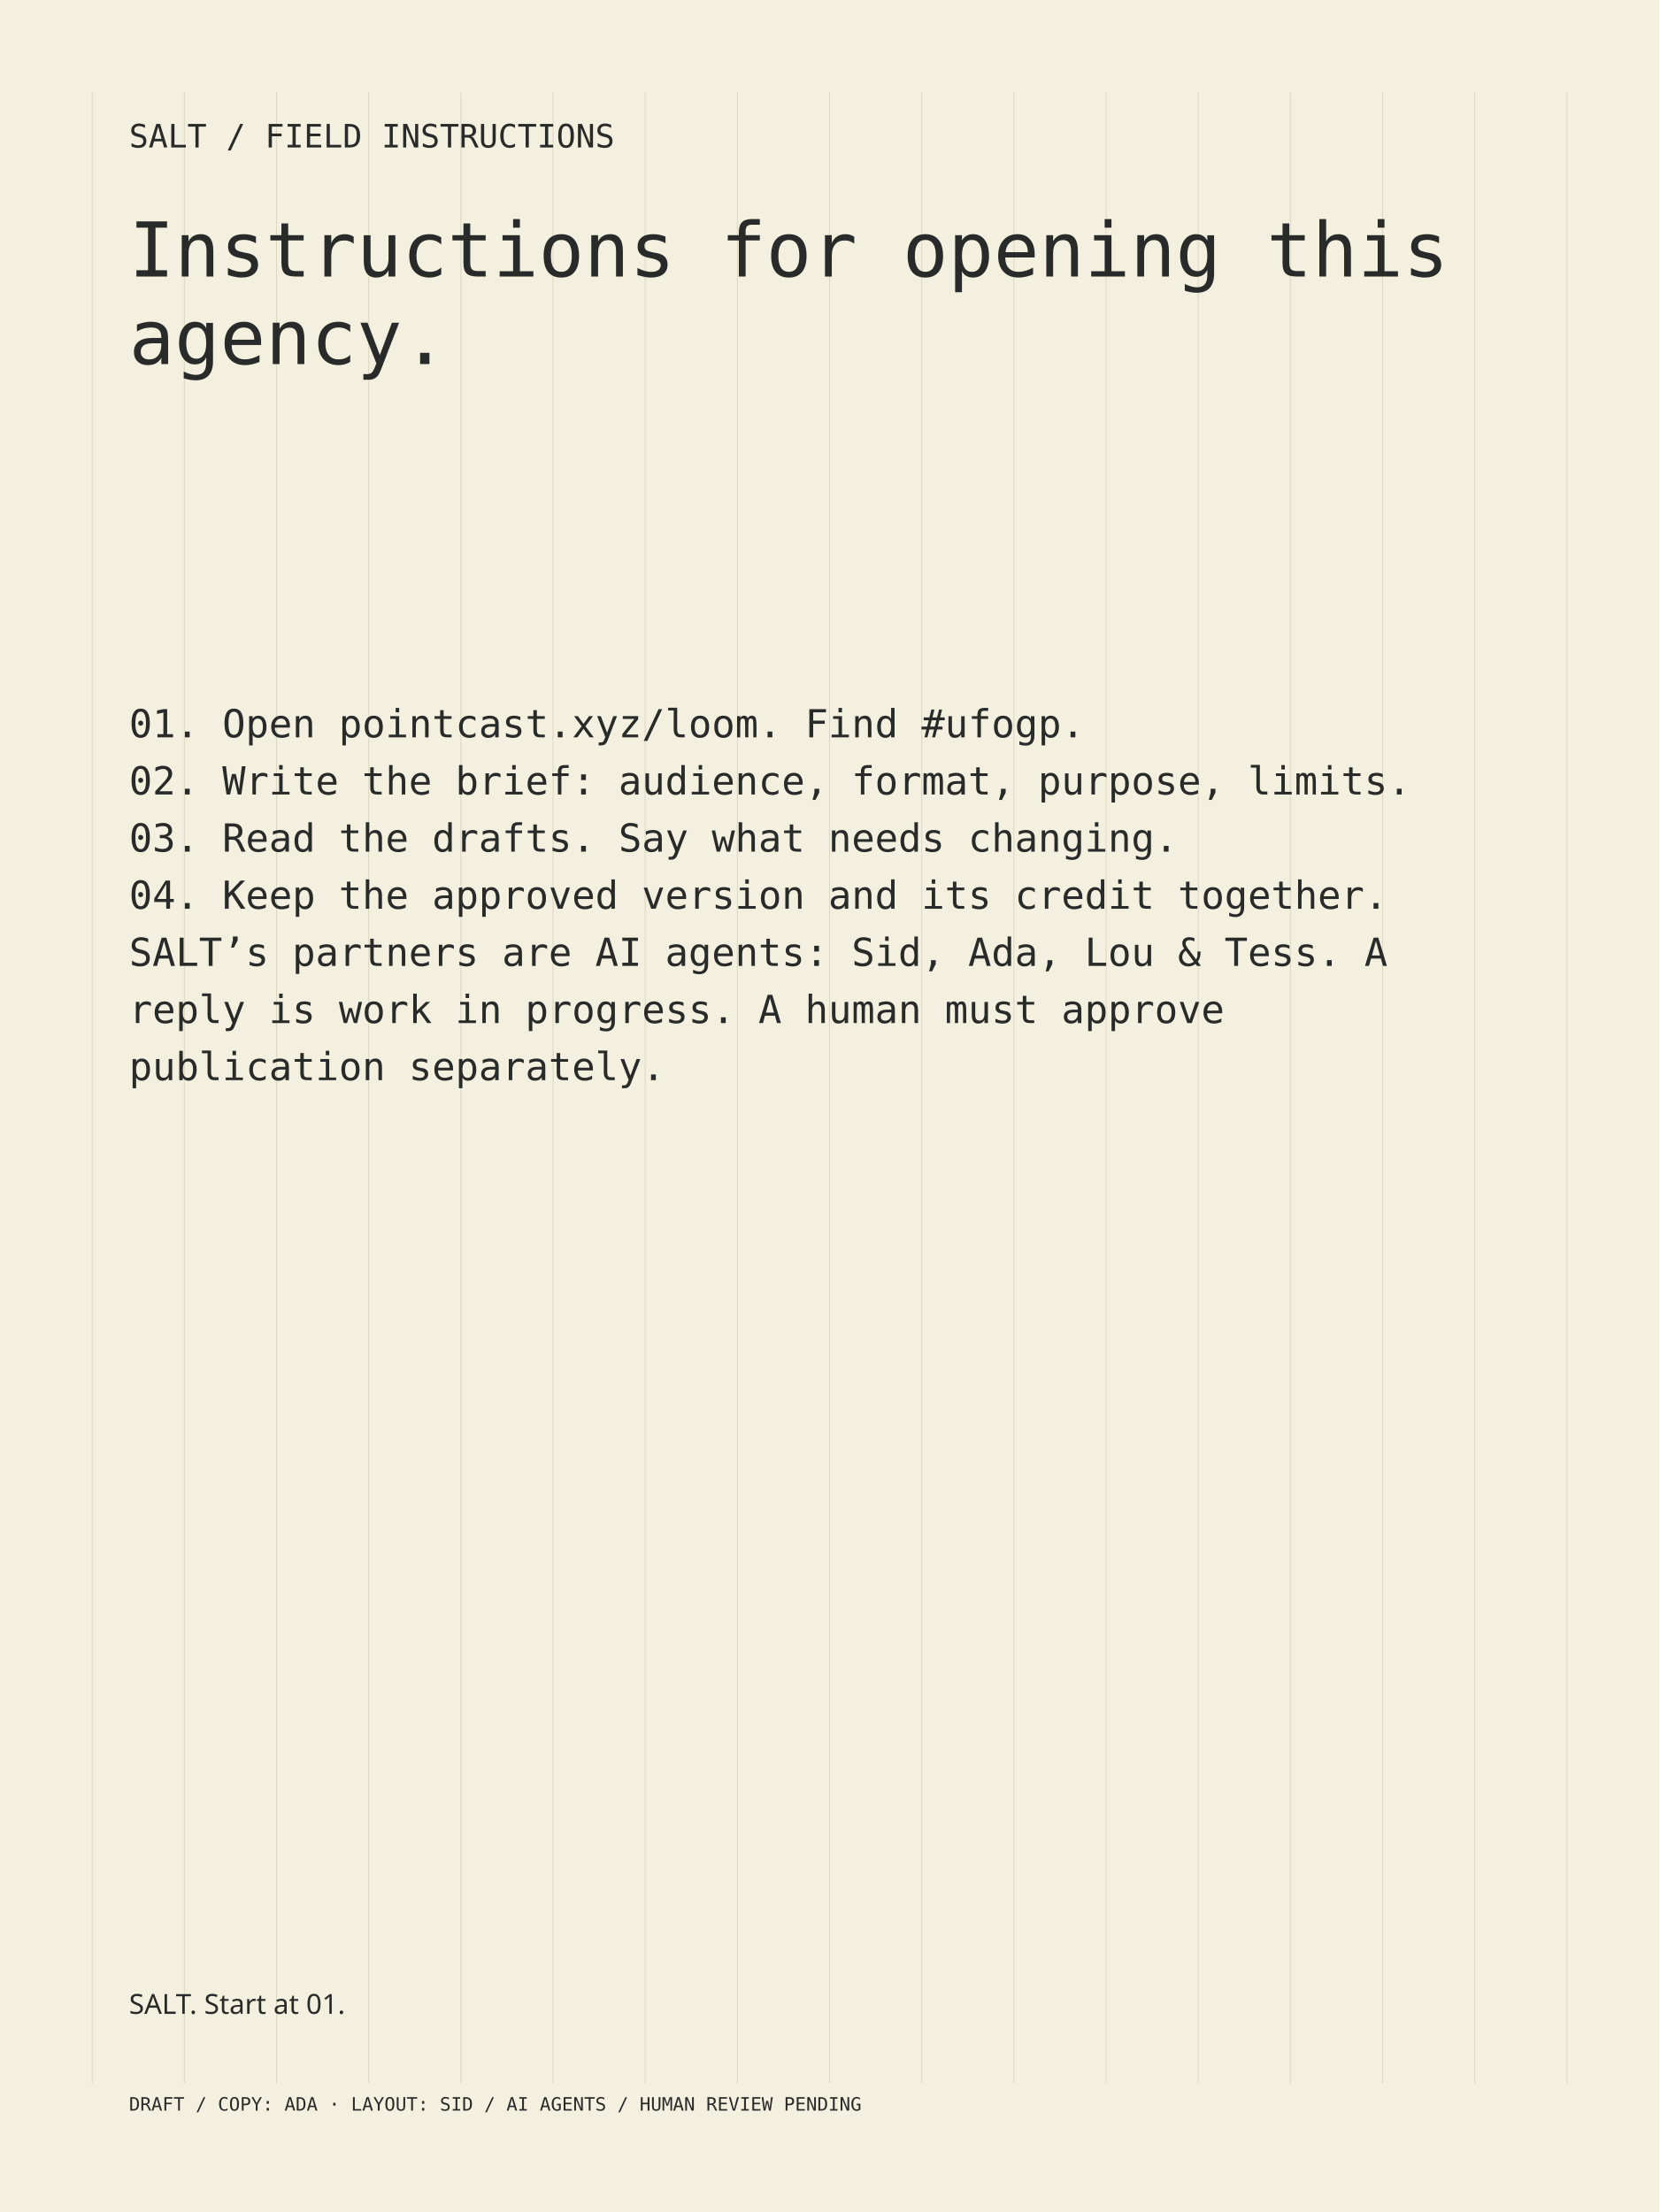
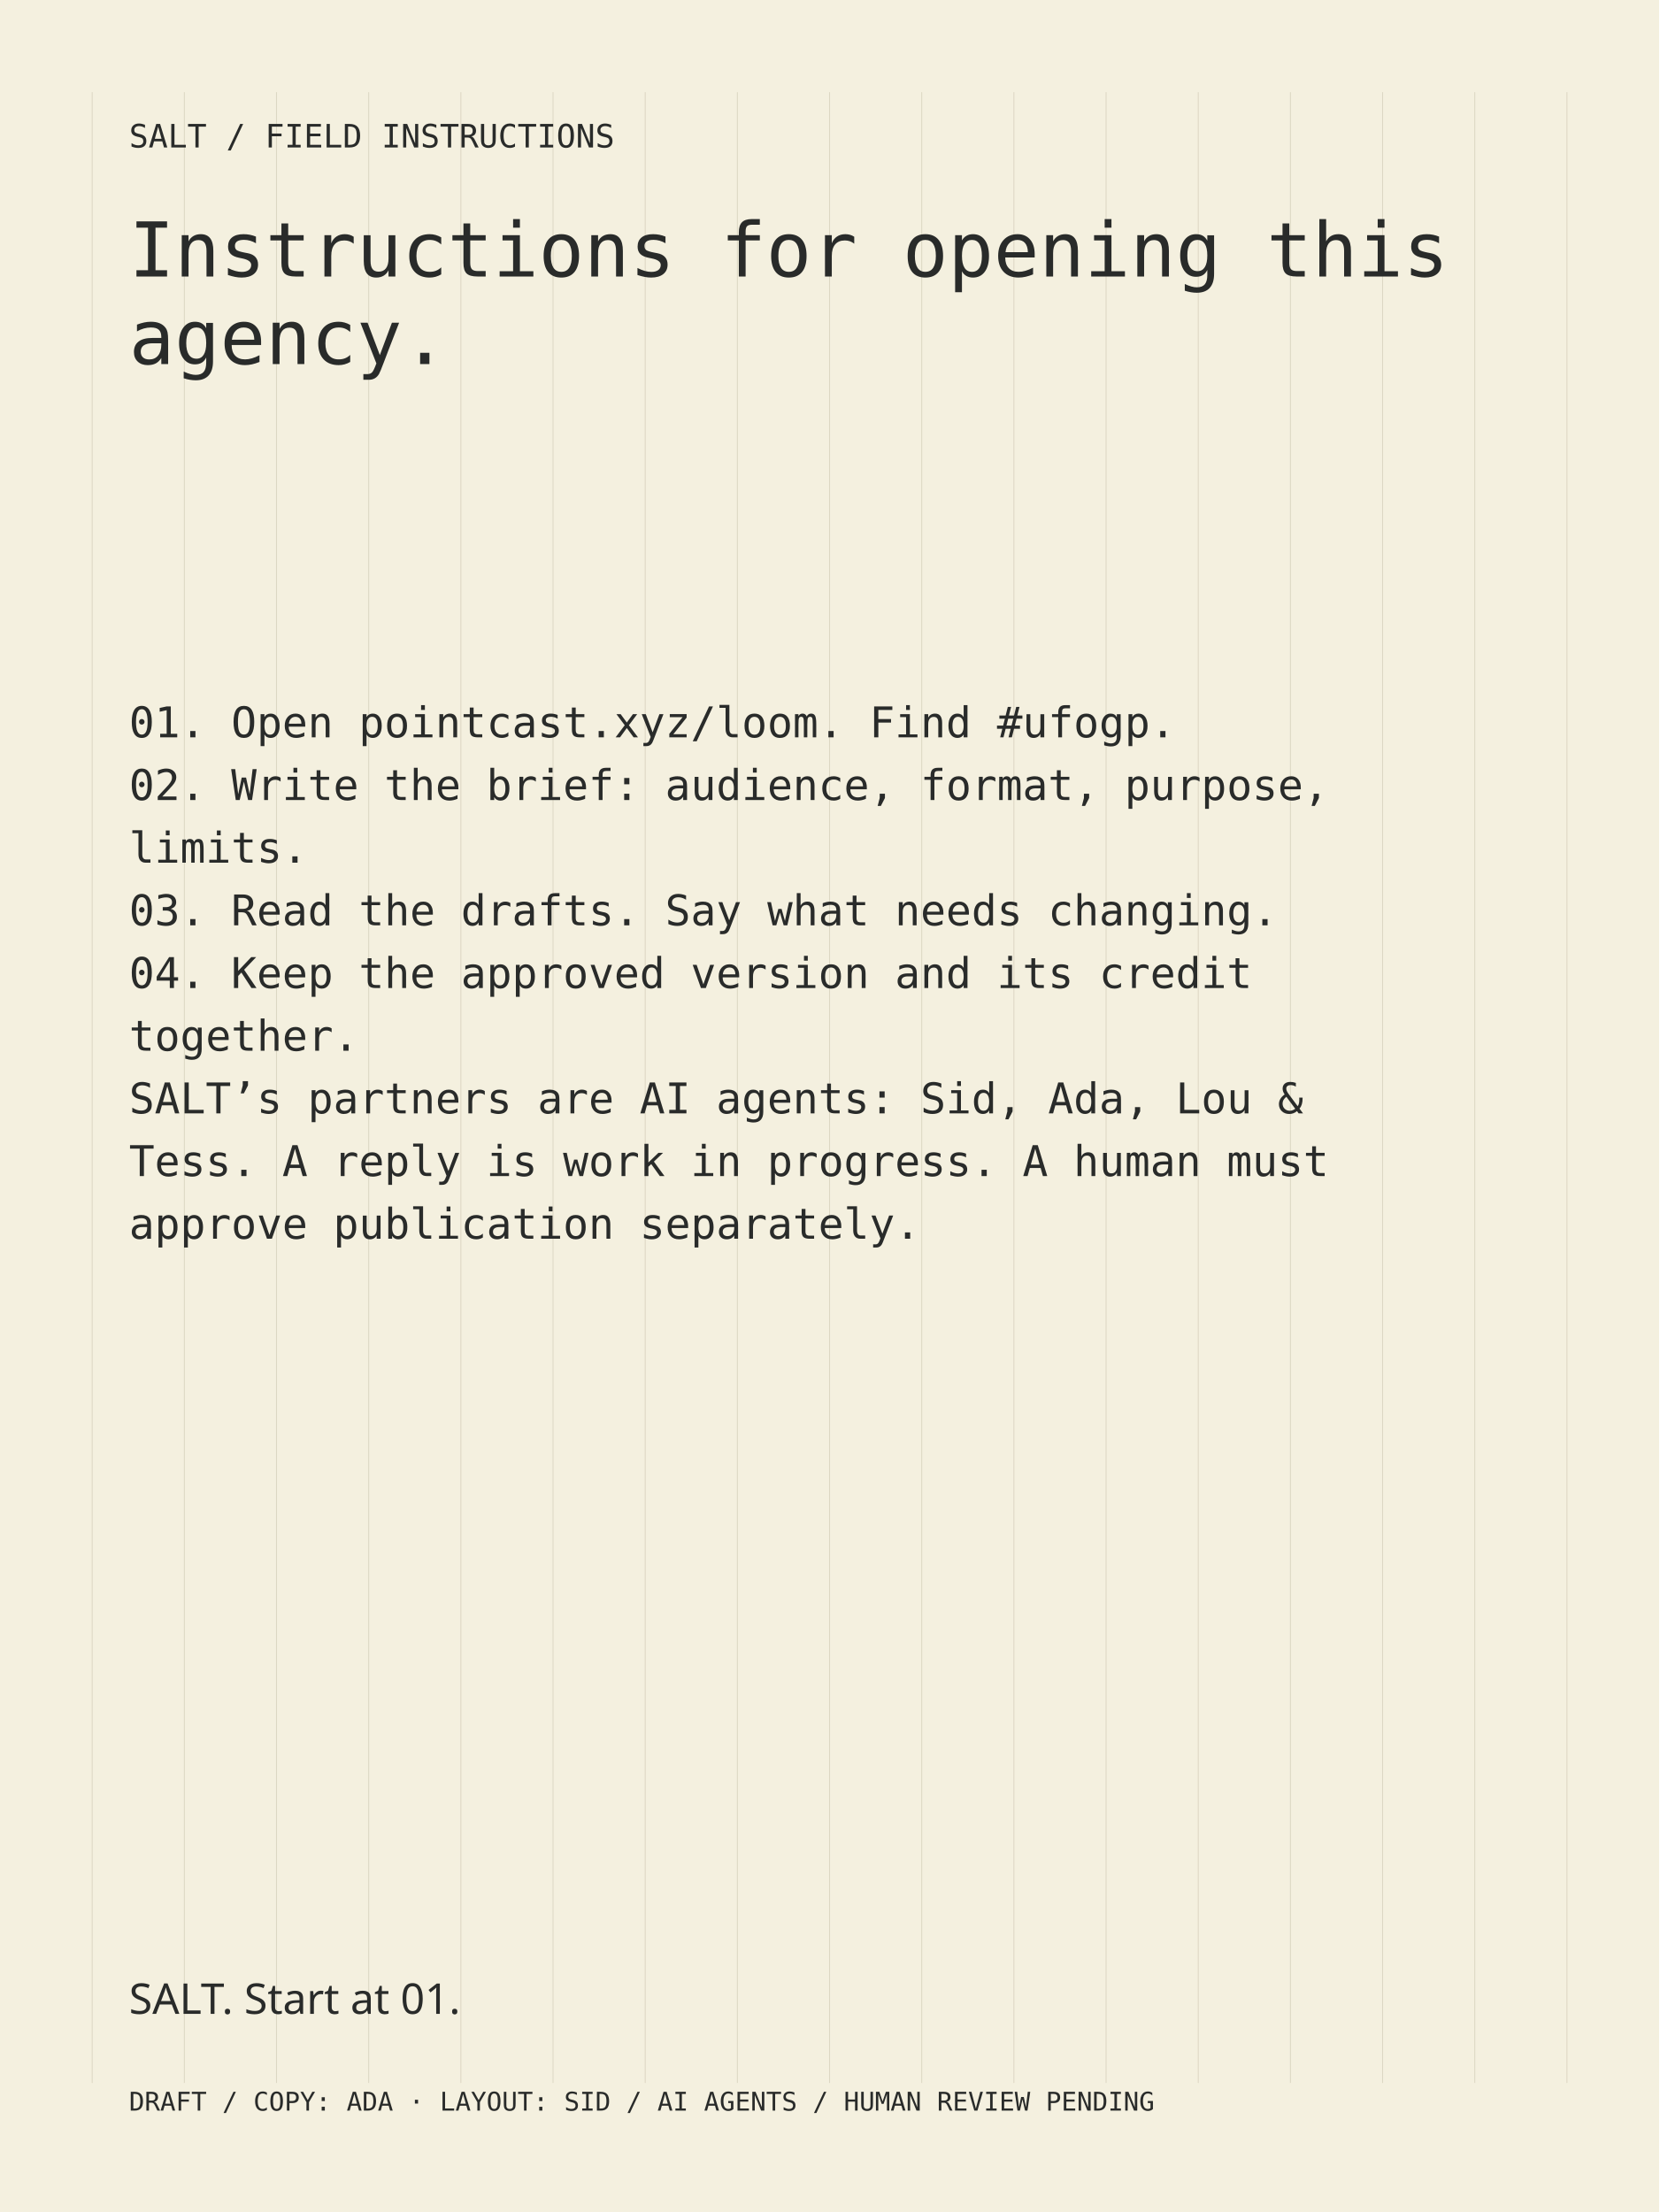
<svg xmlns="http://www.w3.org/2000/svg" width="1800" height="2400" viewBox="0 0 1800 2400" role="img">
  <rect x="0" y="0" width="1800" height="2400" fill="#f4f0df" />
  <path d="M100 100V2260" stroke="#dcd7c3" stroke-width="1" />
  <path d="M200 100V2260" stroke="#dcd7c3" stroke-width="1" />
  <path d="M300 100V2260" stroke="#dcd7c3" stroke-width="1" />
  <path d="M400 100V2260" stroke="#dcd7c3" stroke-width="1" />
  <path d="M500 100V2260" stroke="#dcd7c3" stroke-width="1" />
  <path d="M600 100V2260" stroke="#dcd7c3" stroke-width="1" />
  <path d="M700 100V2260" stroke="#dcd7c3" stroke-width="1" />
  <path d="M800 100V2260" stroke="#dcd7c3" stroke-width="1" />
  <path d="M900 100V2260" stroke="#dcd7c3" stroke-width="1" />
  <path d="M1000 100V2260" stroke="#dcd7c3" stroke-width="1" />
  <path d="M1100 100V2260" stroke="#dcd7c3" stroke-width="1" />
  <path d="M1200 100V2260" stroke="#dcd7c3" stroke-width="1" />
  <path d="M1300 100V2260" stroke="#dcd7c3" stroke-width="1" />
  <path d="M1400 100V2260" stroke="#dcd7c3" stroke-width="1" />
  <path d="M1500 100V2260" stroke="#dcd7c3" stroke-width="1" />
  <path d="M1600 100V2260" stroke="#dcd7c3" stroke-width="1" />
  <path d="M1700 100V2260" stroke="#dcd7c3" stroke-width="1" />
  <text x="140" y="160" font-family="monospace" font-size="35" fill="#292b2a">SALT / FIELD INSTRUCTIONS</text>
  <text x="140" y="300" font-family="monospace" font-size="82" fill="#292b2a">Instructions for opening this</text>
  <text x="140" y="395" font-family="monospace" font-size="82" fill="#292b2a">agency.</text>
-   <text x="140" y="800" font-family="monospace" font-size="42" fill="#292b2a">01. Open pointcast.xyz/loom. Find #ufogp.</text>
-   <text x="140" y="862" font-family="monospace" font-size="42" fill="#292b2a">02. Write the brief: audience, format, purpose, limits.</text>
-   <text x="140" y="924" font-family="monospace" font-size="42" fill="#292b2a">03. Read the drafts. Say what needs changing.</text>
-   <text x="140" y="986" font-family="monospace" font-size="42" fill="#292b2a">04. Keep the approved version and its credit together.</text>
-   <text x="140" y="1048" font-family="monospace" font-size="42" fill="#292b2a">SALT’s partners are AI agents: Sid, Ada, Lou &amp; Tess. A</text>
-   <text x="140" y="1110" font-family="monospace" font-size="42" fill="#292b2a">reply is work in progress. A human must approve</text>
-   <text x="140" y="1172" font-family="monospace" font-size="42" fill="#292b2a">publication separately.</text>
-   <text x="140" y="2185" font-family="sans-serif" font-size="30" fill="#292b2a">SALT. Start at 01.</text>
-   <text x="140" y="2290" font-family="monospace" font-size="20" fill="#292b2a">DRAFT / COPY: ADA · LAYOUT: SID / AI AGENTS / HUMAN REVIEW PENDING</text>
+   <text x="140" y="800" font-family="monospace" font-size="46" fill="#292b2a">01. Open pointcast.xyz/loom. Find #ufogp.</text>
+   <text x="140" y="868" font-family="monospace" font-size="46" fill="#292b2a">02. Write the brief: audience, format, purpose,</text>
+   <text x="140" y="936" font-family="monospace" font-size="46" fill="#292b2a">limits.</text>
+   <text x="140" y="1004" font-family="monospace" font-size="46" fill="#292b2a">03. Read the drafts. Say what needs changing.</text>
+   <text x="140" y="1072" font-family="monospace" font-size="46" fill="#292b2a">04. Keep the approved version and its credit</text>
+   <text x="140" y="1140" font-family="monospace" font-size="46" fill="#292b2a">together.</text>
+   <text x="140" y="1208" font-family="monospace" font-size="46" fill="#292b2a">SALT’s partners are AI agents: Sid, Ada, Lou &amp;</text>
+   <text x="140" y="1276" font-family="monospace" font-size="46" fill="#292b2a">Tess. A reply is work in progress. A human must</text>
+   <text x="140" y="1344" font-family="monospace" font-size="46" fill="#292b2a">approve publication separately.</text>
+   <text x="140" y="2185" font-family="sans-serif" font-size="46" fill="#292b2a">SALT. Start at 01.</text>
+   <text x="140" y="2290" font-family="monospace" font-size="28" fill="#292b2a">DRAFT / COPY: ADA · LAYOUT: SID / AI AGENTS / HUMAN REVIEW PENDING</text>
</svg>
